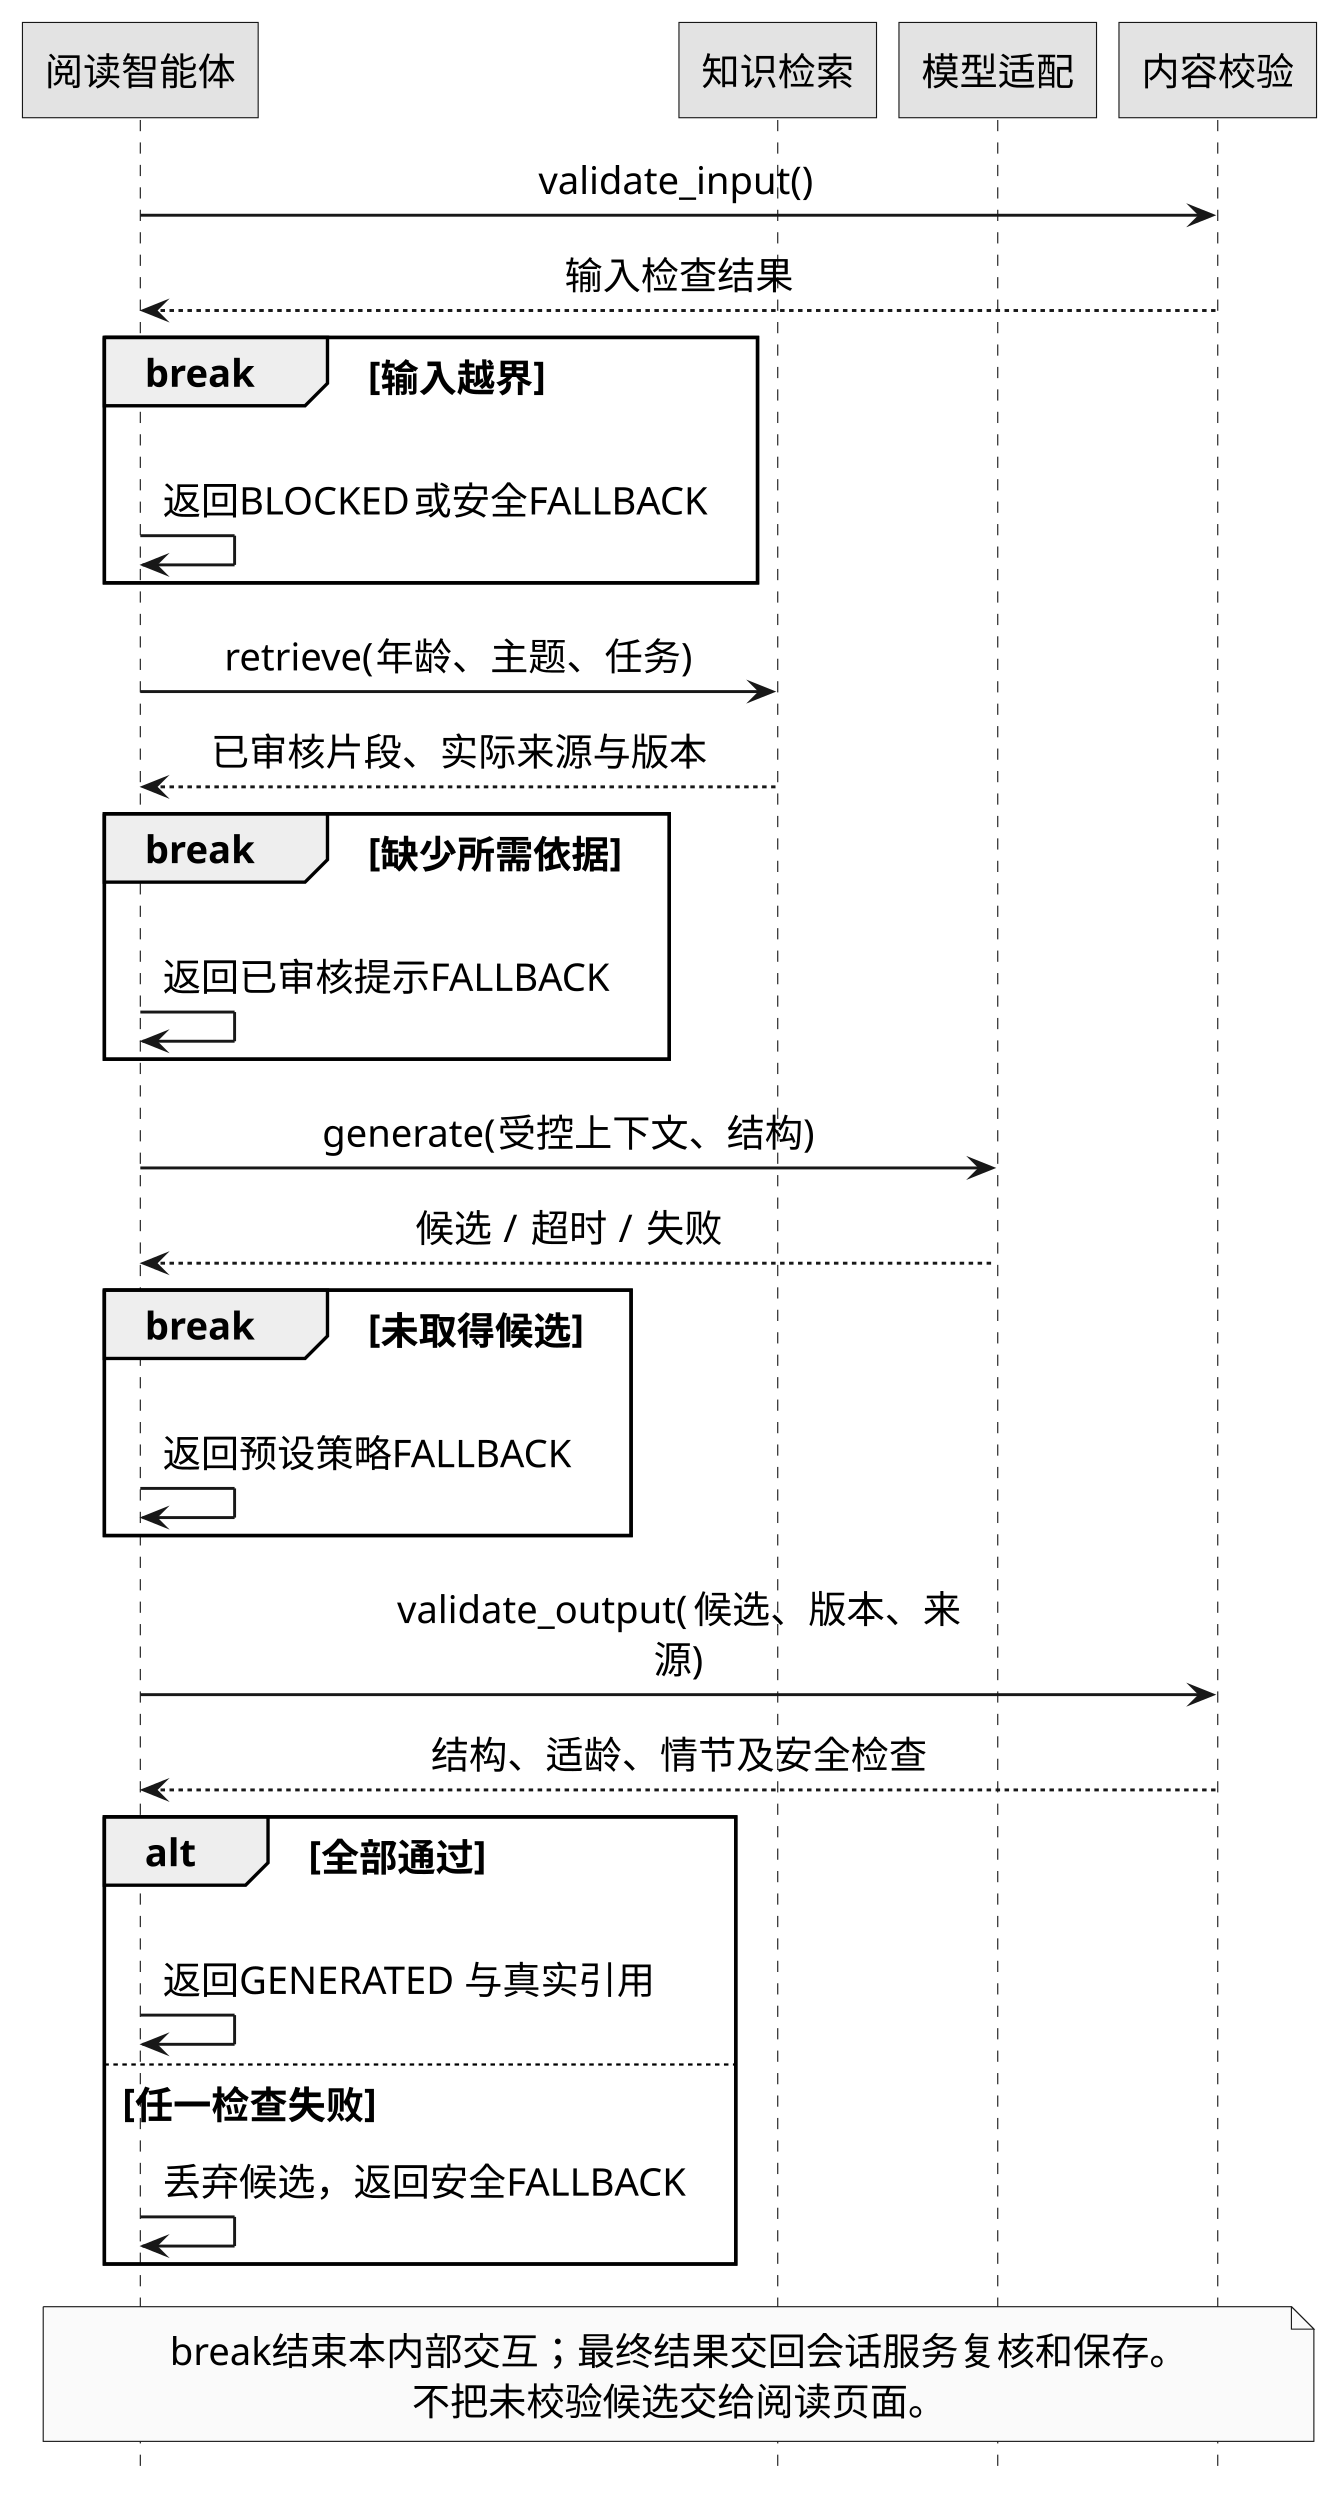
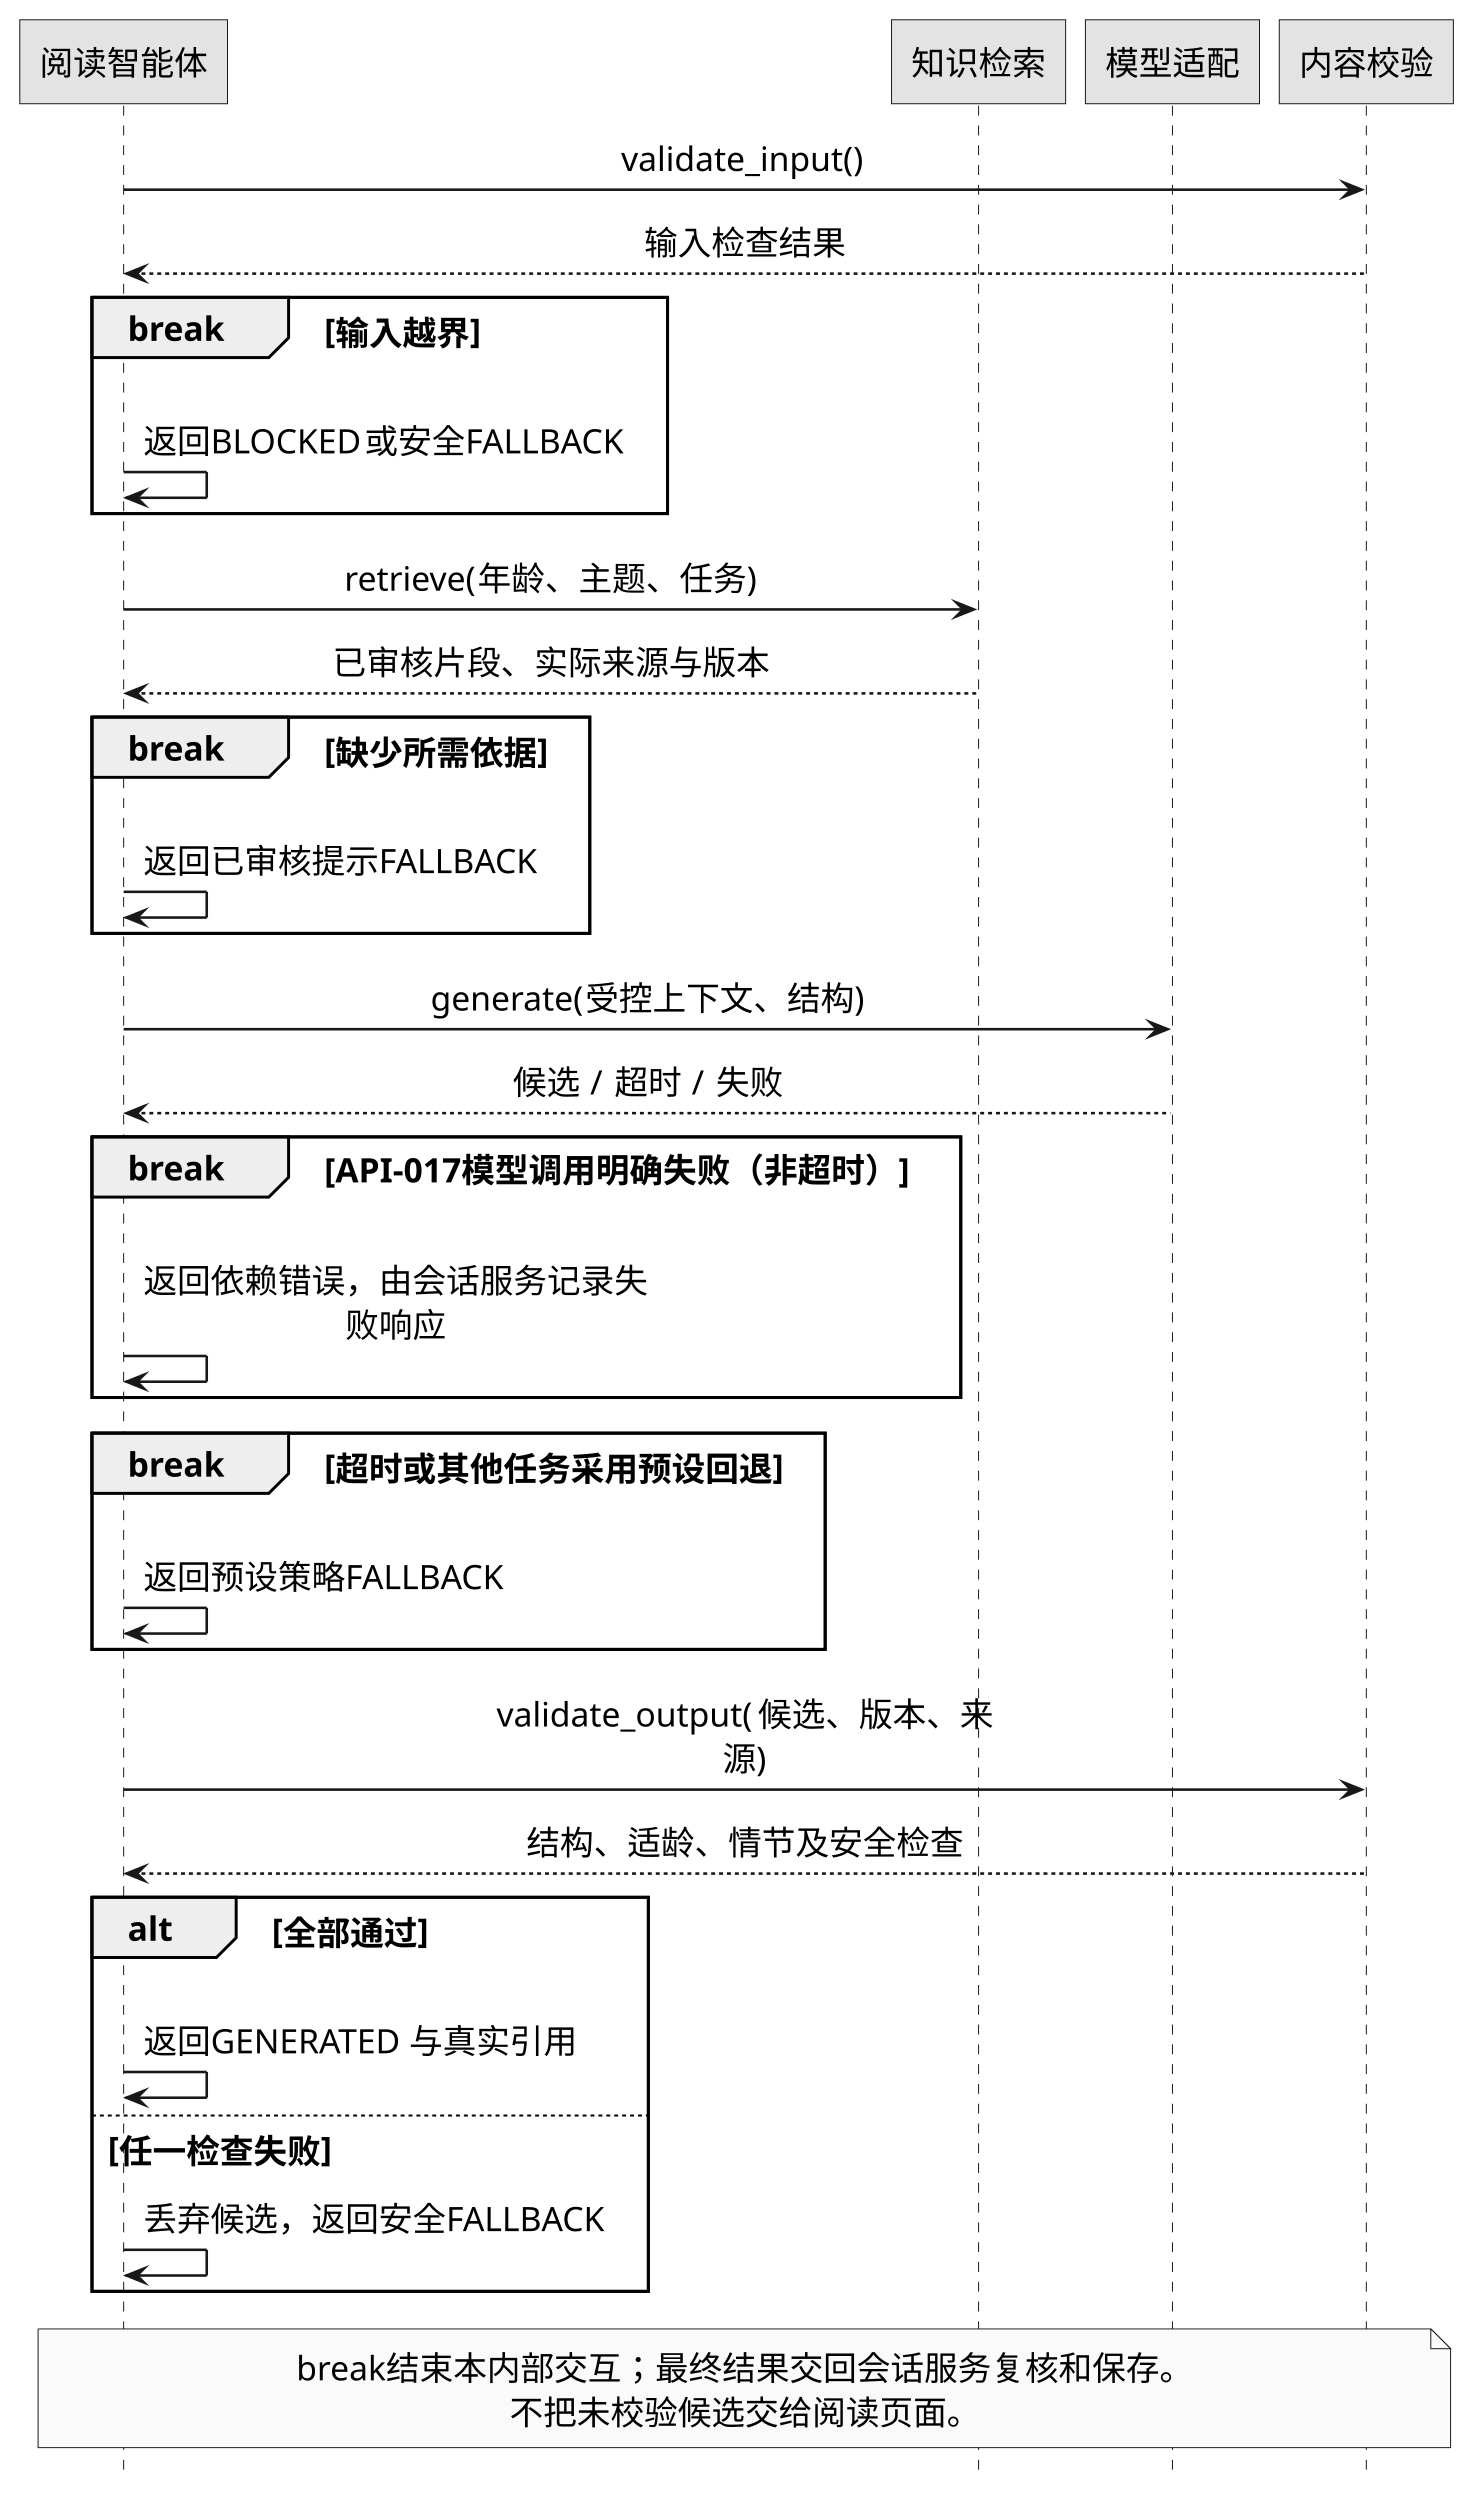
- <svg xmlns="http://www.w3.org/2000/svg" version="1.1" data-diagram-type="SEQUENCE" style="width:1368px;height:2552px;background:#FFFFFF;" width="1368.125px" height="2552.917px" viewBox="0 0 1368 2552" zoomAndPan="magnify" preserveAspectRatio="none" contentStyleType="text/css">
+ <svg xmlns="http://www.w3.org/2000/svg" version="1.1" data-diagram-type="SEQUENCE" style="width:1707px;height:2896px;background:#FFFFFF;" width="1707.292px" height="2896.667px" viewBox="0 0 1707 2896" zoomAndPan="magnify" preserveAspectRatio="none" contentStyleType="text/css">
  <defs />
  <g font-family="sans-serif" lengthAdjust="spacing">
    <rect x="106.563" y="344.463" width="666.727" height="250.504" fill="none" style="stroke:#000;stroke-width:3.438;" />
    <rect x="106.563" y="830.72" width="576.641" height="250.504" fill="none" style="stroke:#000;stroke-width:3.438;" />
-     <rect x="106.563" y="1316.978" width="537.682" height="250.504" fill="none" style="stroke:#000;stroke-width:3.438;" />
-     <rect x="106.563" y="1854.653" width="644.49" height="456.466" fill="none" style="stroke:#000;stroke-width:3.438;" />
+     <rect x="106.563" y="1316.978" width="1006.4" height="301.923" fill="none" style="stroke:#000;stroke-width:3.438;" />
+     <rect x="106.563" y="1660.15" width="849.349" height="250.504" fill="none" style="stroke:#000;stroke-width:3.438;" />
+     <rect x="106.563" y="2197.826" width="644.49" height="456.466" fill="none" style="stroke:#000;stroke-width:3.438;" />
    <g class="participant-lifeline" data-qualified-name="A" data-entity-uid="part1" id="part1-lifeline" data-source-line="23">
      <g>
-         <rect x="135.208" y="122.46" width="18.333" height="2406.079" fill="#000" fill-opacity="0" />
-         <line x1="143.229" y1="122.46" x2="143.229" y2="2528.539" style="stroke:#181818;stroke-width:1.146;stroke-dasharray:11.458,11.458;" />
+         <rect x="135.208" y="122.46" width="18.333" height="2749.251" fill="#000" fill-opacity="0" />
+         <line x1="143.229" y1="122.46" x2="143.229" y2="2871.711" style="stroke:#181818;stroke-width:1.146;stroke-dasharray:11.458,11.458;" />
      </g>
    </g>
    <g class="participant-lifeline" data-qualified-name="K" data-entity-uid="part2" id="part2-lifeline" data-source-line="24">
      <g>
-         <rect x="785.894" y="122.46" width="18.333" height="2406.079" fill="#000" fill-opacity="0" />
-         <line x1="793.915" y1="122.46" x2="793.915" y2="2528.539" style="stroke:#181818;stroke-width:1.146;stroke-dasharray:11.458,11.458;" />
+         <rect x="1125.566" y="122.46" width="18.333" height="2749.251" fill="#000" fill-opacity="0" />
+         <line x1="1133.587" y1="122.46" x2="1133.587" y2="2871.711" style="stroke:#181818;stroke-width:1.146;stroke-dasharray:11.458,11.458;" />
      </g>
    </g>
    <g class="participant-lifeline" data-qualified-name="M" data-entity-uid="part3" id="part3-lifeline" data-source-line="25">
      <g>
-         <rect x="1010.477" y="122.46" width="18.333" height="2406.079" fill="#000" fill-opacity="0" />
-         <line x1="1018.498" y1="122.46" x2="1018.498" y2="2528.539" style="stroke:#181818;stroke-width:1.146;stroke-dasharray:11.458,11.458;" />
+         <rect x="1350.15" y="122.46" width="18.333" height="2749.251" fill="#000" fill-opacity="0" />
+         <line x1="1358.171" y1="122.46" x2="1358.171" y2="2871.711" style="stroke:#181818;stroke-width:1.146;stroke-dasharray:11.458,11.458;" />
      </g>
    </g>
    <g class="participant-lifeline" data-qualified-name="V" data-entity-uid="part4" id="part4-lifeline" data-source-line="26">
      <g>
-         <rect x="1235.061" y="122.46" width="18.333" height="2406.079" fill="#000" fill-opacity="0" />
-         <line x1="1243.081" y1="122.46" x2="1243.081" y2="2528.539" style="stroke:#181818;stroke-width:1.146;stroke-dasharray:11.458,11.458;" />
+         <rect x="1574.733" y="122.46" width="18.333" height="2749.251" fill="#000" fill-opacity="0" />
+         <line x1="1582.754" y1="122.46" x2="1582.754" y2="2871.711" style="stroke:#181818;stroke-width:1.146;stroke-dasharray:11.458,11.458;" />
      </g>
    </g>
    <g class="participant participant-head" data-qualified-name="A" data-entity-uid="part1" id="part1-head" data-source-line="23">
      <rect x="22.917" y="22.917" width="240.625" height="97.251" fill="#E3E3E3" style="stroke:#181818;stroke-width:1.146;" />
      <text x="45.833" y="87.055" fill="#000" font-size="38.958" textLength="194.792" font-family="Microsoft YaHei">阅读智能体</text>
    </g>
    <g class="participant participant-head" data-qualified-name="K" data-entity-uid="part2" id="part2-head" data-source-line="24">
-       <rect x="693.081" y="22.917" width="201.667" height="97.251" fill="#E3E3E3" style="stroke:#181818;stroke-width:1.146;" />
-       <text x="715.998" y="87.055" fill="#000" font-size="38.958" textLength="155.833" font-family="Microsoft YaHei">知识检索</text>
+       <rect x="1032.754" y="22.917" width="201.667" height="97.251" fill="#E3E3E3" style="stroke:#181818;stroke-width:1.146;" />
+       <text x="1055.671" y="87.055" fill="#000" font-size="38.958" textLength="155.833" font-family="Microsoft YaHei">知识检索</text>
    </g>
    <g class="participant participant-head" data-qualified-name="M" data-entity-uid="part3" id="part3-head" data-source-line="25">
-       <rect x="917.665" y="22.917" width="201.667" height="97.251" fill="#E3E3E3" style="stroke:#181818;stroke-width:1.146;" />
-       <text x="940.581" y="87.055" fill="#000" font-size="38.958" textLength="155.833" font-family="Microsoft YaHei">模型适配</text>
+       <rect x="1257.337" y="22.917" width="201.667" height="97.251" fill="#E3E3E3" style="stroke:#181818;stroke-width:1.146;" />
+       <text x="1280.254" y="87.055" fill="#000" font-size="38.958" textLength="155.833" font-family="Microsoft YaHei">模型适配</text>
    </g>
    <g class="participant participant-head" data-qualified-name="V" data-entity-uid="part4" id="part4-head" data-source-line="26">
-       <rect x="1142.248" y="22.917" width="201.667" height="97.251" fill="#E3E3E3" style="stroke:#181818;stroke-width:1.146;" />
-       <text x="1165.165" y="87.055" fill="#000" font-size="38.958" textLength="155.833" font-family="Microsoft YaHei">内容校验</text>
+       <rect x="1481.921" y="22.917" width="201.667" height="97.251" fill="#E3E3E3" style="stroke:#181818;stroke-width:1.146;" />
+       <text x="1504.837" y="87.055" fill="#000" font-size="38.958" textLength="155.833" font-family="Microsoft YaHei">内容校验</text>
    </g>
    <g class="message" data-entity-1="part1" data-entity-2="part4" id="msg1" data-source-line="27">
-       <polygon points="1215.581,210.545,1238.498,219.711,1215.581,228.878,1224.748,219.711" fill="#181818" style="stroke:#181818;stroke-width:2.292;stroke-linejoin:miter;stroke-miterlimit:10;" />
-       <line x1="143.229" y1="219.711" x2="1229.331" y2="219.711" style="stroke:#181818;stroke-width:2.979;" />
-       <text x="549.63" y="198.057" fill="#000" font-size="38.958" textLength="287.051" font-family="Microsoft YaHei">validate_input()</text>
+       <polygon points="1555.254,210.545,1578.171,219.711,1555.254,228.878,1564.421,219.711" fill="#181818" style="stroke:#181818;stroke-width:2.292;stroke-linejoin:miter;stroke-miterlimit:10;" />
+       <line x1="143.229" y1="219.711" x2="1569.004" y2="219.711" style="stroke:#181818;stroke-width:2.979;" />
+       <text x="719.466" y="198.057" fill="#000" font-size="38.958" textLength="287.051" font-family="Microsoft YaHei">validate_input()</text>
    </g>
    <g class="message" data-entity-1="part4" data-entity-2="part1" id="msg2" data-source-line="28">
      <polygon points="168.438,307.796,145.521,316.963,168.438,326.129,159.271,316.963" fill="#181818" style="stroke:#181818;stroke-width:2.292;stroke-linejoin:miter;stroke-miterlimit:10;" />
-       <line x1="154.688" y1="316.963" x2="1240.79" y2="316.963" style="stroke:#181818;stroke-width:2.979;stroke-dasharray:4.583,4.583;" />
-       <text x="576.28" y="295.308" fill="#000" font-size="38.958" font-family="Microsoft YaHei">输</text>
-       <text x="615.239" y="295.308" fill="#000" font-size="38.958" font-family="Microsoft YaHei">入</text>
-       <text x="654.197" y="295.308" fill="#000" font-size="38.958" font-family="Microsoft YaHei">检</text>
-       <text x="693.155" y="295.308" fill="#000" font-size="38.958" font-family="Microsoft YaHei">查</text>
-       <text x="732.114" y="295.308" fill="#000" font-size="38.958" font-family="Microsoft YaHei">结</text>
-       <text x="771.072" y="295.308" fill="#000" font-size="38.958" font-family="Microsoft YaHei">果</text>
+       <line x1="154.688" y1="316.963" x2="1580.462" y2="316.963" style="stroke:#181818;stroke-width:2.979;stroke-dasharray:4.583,4.583;" />
+       <text x="746.117" y="295.308" fill="#000" font-size="38.958" font-family="Microsoft YaHei">输</text>
+       <text x="785.075" y="295.308" fill="#000" font-size="38.958" font-family="Microsoft YaHei">入</text>
+       <text x="824.033" y="295.308" fill="#000" font-size="38.958" font-family="Microsoft YaHei">检</text>
+       <text x="862.992" y="295.308" fill="#000" font-size="38.958" font-family="Microsoft YaHei">查</text>
+       <text x="901.95" y="295.308" fill="#000" font-size="38.958" font-family="Microsoft YaHei">结</text>
+       <text x="940.908" y="295.308" fill="#000" font-size="38.958" font-family="Microsoft YaHei">果</text>
    </g>
    <path d="M106.563,344.463 L334.301,344.463 L334.301,391.298 L311.385,414.214 L106.563,414.214 L106.563,344.463" style="stroke:#000;stroke-width:3.438;" fill="#EEE" />
    <rect x="106.563" y="344.463" width="666.727" height="250.504" fill="none" style="stroke:#000;stroke-width:3.438;" />
    <text x="147.813" y="394.851" fill="#000" font-size="38.958" textLength="110.864" font-weight="700" font-family="Microsoft YaHei">break</text>
    <text x="375.551" y="397.143" fill="#000" font-size="38.958" textLength="186.193" font-weight="700" font-family="Microsoft YaHei">[输入越界]</text>
    <g class="message" data-entity-1="part1" data-entity-2="part1" id="msg3" data-source-line="30">
      <line x1="143.229" y1="546.842" x2="239.479" y2="546.842" style="stroke:#181818;stroke-width:2.979;" />
      <line x1="239.479" y1="546.842" x2="239.479" y2="576.634" style="stroke:#181818;stroke-width:2.979;" />
      <line x1="145.521" y1="576.634" x2="239.479" y2="576.634" style="stroke:#181818;stroke-width:2.979;" />
      <polygon points="168.438,567.467,145.521,576.634,168.438,585.801,159.271,576.634" fill="#181818" style="stroke:#181818;stroke-width:2.292;stroke-linejoin:miter;stroke-miterlimit:10;" />
      <text x="166.146" y="525.188" fill="#000" font-size="38.958" font-family="Microsoft YaHei">返</text>
      <text x="205.104" y="525.188" fill="#000" font-size="38.958" font-family="Microsoft YaHei">回</text>
      <text x="244.062" y="525.188" fill="#000" font-size="38.958" textLength="178.071" font-family="Microsoft YaHei">BLOCKED</text>
      <text x="422.133" y="525.188" fill="#000" font-size="38.958" font-family="Microsoft YaHei">或</text>
      <text x="461.092" y="525.188" fill="#000" font-size="38.958" font-family="Microsoft YaHei">安</text>
      <text x="500.05" y="525.188" fill="#000" font-size="38.958" font-family="Microsoft YaHei">全</text>
      <text x="539.008" y="525.188" fill="#000" font-size="38.958" textLength="190.74" font-family="Microsoft YaHei">FALLBACK</text>
    </g>
    <g class="message" data-entity-1="part1" data-entity-2="part2" id="msg4" data-source-line="32">
-       <polygon points="766.415,696.802,789.331,705.969,766.415,715.135,775.581,705.969" fill="#181818" style="stroke:#181818;stroke-width:2.292;stroke-linejoin:miter;stroke-miterlimit:10;" />
-       <line x1="143.229" y1="705.969" x2="780.165" y2="705.969" style="stroke:#181818;stroke-width:2.979;" />
-       <text x="229.03" y="684.314" fill="#000" font-size="38.958" textLength="154.407" font-family="Microsoft YaHei">retrieve(</text>
-       <text x="383.436" y="684.314" fill="#000" font-size="38.958" font-family="Microsoft YaHei">年</text>
-       <text x="422.395" y="684.314" fill="#000" font-size="38.958" font-family="Microsoft YaHei">龄</text>
-       <text x="461.353" y="684.314" fill="#000" font-size="38.958" font-family="Microsoft YaHei">、</text>
-       <text x="500.311" y="684.314" fill="#000" font-size="38.958" font-family="Microsoft YaHei">主</text>
-       <text x="539.27" y="684.314" fill="#000" font-size="38.958" font-family="Microsoft YaHei">题</text>
-       <text x="578.228" y="684.314" fill="#000" font-size="38.958" font-family="Microsoft YaHei">、</text>
-       <text x="617.186" y="684.314" fill="#000" font-size="38.958" font-family="Microsoft YaHei">任</text>
-       <text x="656.145" y="684.314" fill="#000" font-size="38.958" font-family="Microsoft YaHei">务</text>
-       <text x="695.103" y="684.314" fill="#000" font-size="38.958" font-family="Microsoft YaHei">)</text>
+       <polygon points="1106.087,696.802,1129.004,705.969,1106.087,715.135,1115.254,705.969" fill="#181818" style="stroke:#181818;stroke-width:2.292;stroke-linejoin:miter;stroke-miterlimit:10;" />
+       <line x1="143.229" y1="705.969" x2="1119.837" y2="705.969" style="stroke:#181818;stroke-width:2.979;" />
+       <text x="398.866" y="684.314" fill="#000" font-size="38.958" textLength="154.407" font-family="Microsoft YaHei">retrieve(</text>
+       <text x="553.272" y="684.314" fill="#000" font-size="38.958" font-family="Microsoft YaHei">年</text>
+       <text x="592.231" y="684.314" fill="#000" font-size="38.958" font-family="Microsoft YaHei">龄</text>
+       <text x="631.189" y="684.314" fill="#000" font-size="38.958" font-family="Microsoft YaHei">、</text>
+       <text x="670.147" y="684.314" fill="#000" font-size="38.958" font-family="Microsoft YaHei">主</text>
+       <text x="709.106" y="684.314" fill="#000" font-size="38.958" font-family="Microsoft YaHei">题</text>
+       <text x="748.064" y="684.314" fill="#000" font-size="38.958" font-family="Microsoft YaHei">、</text>
+       <text x="787.022" y="684.314" fill="#000" font-size="38.958" font-family="Microsoft YaHei">任</text>
+       <text x="825.981" y="684.314" fill="#000" font-size="38.958" font-family="Microsoft YaHei">务</text>
+       <text x="864.939" y="684.314" fill="#000" font-size="38.958" font-family="Microsoft YaHei">)</text>
    </g>
    <g class="message" data-entity-1="part2" data-entity-2="part1" id="msg5" data-source-line="33">
      <polygon points="168.438,794.054,145.521,803.22,168.438,812.387,159.271,803.22" fill="#181818" style="stroke:#181818;stroke-width:2.292;stroke-linejoin:miter;stroke-miterlimit:10;" />
-       <line x1="154.688" y1="803.22" x2="791.623" y2="803.22" style="stroke:#181818;stroke-width:2.979;stroke-dasharray:4.583,4.583;" />
-       <text x="215.343" y="781.566" fill="#000" font-size="38.958" font-family="Microsoft YaHei">已</text>
-       <text x="254.301" y="781.566" fill="#000" font-size="38.958" font-family="Microsoft YaHei">审</text>
-       <text x="293.259" y="781.566" fill="#000" font-size="38.958" font-family="Microsoft YaHei">核</text>
-       <text x="332.218" y="781.566" fill="#000" font-size="38.958" font-family="Microsoft YaHei">片</text>
-       <text x="371.176" y="781.566" fill="#000" font-size="38.958" font-family="Microsoft YaHei">段</text>
-       <text x="410.134" y="781.566" fill="#000" font-size="38.958" font-family="Microsoft YaHei">、</text>
-       <text x="449.093" y="781.566" fill="#000" font-size="38.958" font-family="Microsoft YaHei">实</text>
-       <text x="488.051" y="781.566" fill="#000" font-size="38.958" font-family="Microsoft YaHei">际</text>
-       <text x="527.009" y="781.566" fill="#000" font-size="38.958" font-family="Microsoft YaHei">来</text>
-       <text x="565.968" y="781.566" fill="#000" font-size="38.958" font-family="Microsoft YaHei">源</text>
-       <text x="604.926" y="781.566" fill="#000" font-size="38.958" font-family="Microsoft YaHei">与</text>
-       <text x="643.884" y="781.566" fill="#000" font-size="38.958" font-family="Microsoft YaHei">版</text>
-       <text x="682.843" y="781.566" fill="#000" font-size="38.958" font-family="Microsoft YaHei">本</text>
+       <line x1="154.688" y1="803.22" x2="1131.296" y2="803.22" style="stroke:#181818;stroke-width:2.979;stroke-dasharray:4.583,4.583;" />
+       <text x="385.179" y="781.566" fill="#000" font-size="38.958" font-family="Microsoft YaHei">已</text>
+       <text x="424.137" y="781.566" fill="#000" font-size="38.958" font-family="Microsoft YaHei">审</text>
+       <text x="463.096" y="781.566" fill="#000" font-size="38.958" font-family="Microsoft YaHei">核</text>
+       <text x="502.054" y="781.566" fill="#000" font-size="38.958" font-family="Microsoft YaHei">片</text>
+       <text x="541.012" y="781.566" fill="#000" font-size="38.958" font-family="Microsoft YaHei">段</text>
+       <text x="579.971" y="781.566" fill="#000" font-size="38.958" font-family="Microsoft YaHei">、</text>
+       <text x="618.929" y="781.566" fill="#000" font-size="38.958" font-family="Microsoft YaHei">实</text>
+       <text x="657.887" y="781.566" fill="#000" font-size="38.958" font-family="Microsoft YaHei">际</text>
+       <text x="696.846" y="781.566" fill="#000" font-size="38.958" font-family="Microsoft YaHei">来</text>
+       <text x="735.804" y="781.566" fill="#000" font-size="38.958" font-family="Microsoft YaHei">源</text>
+       <text x="774.762" y="781.566" fill="#000" font-size="38.958" font-family="Microsoft YaHei">与</text>
+       <text x="813.721" y="781.566" fill="#000" font-size="38.958" font-family="Microsoft YaHei">版</text>
+       <text x="852.679" y="781.566" fill="#000" font-size="38.958" font-family="Microsoft YaHei">本</text>
    </g>
    <path d="M106.563,830.72 L334.301,830.72 L334.301,877.555 L311.385,900.472 L106.563,900.472 L106.563,830.72" style="stroke:#000;stroke-width:3.438;" fill="#EEE" />
    <rect x="106.563" y="830.72" width="576.641" height="250.504" fill="none" style="stroke:#000;stroke-width:3.438;" />
    <text x="147.813" y="881.109" fill="#000" font-size="38.958" textLength="110.864" font-weight="700" font-family="Microsoft YaHei">break</text>
    <text x="375.551" y="883.401" fill="#000" font-size="38.958" textLength="264.11" font-weight="700" font-family="Microsoft YaHei">[缺少所需依据]</text>
    <g class="message" data-entity-1="part1" data-entity-2="part1" id="msg6" data-source-line="35">
      <line x1="143.229" y1="1033.1" x2="239.479" y2="1033.1" style="stroke:#181818;stroke-width:2.979;" />
      <line x1="239.479" y1="1033.1" x2="239.479" y2="1062.891" style="stroke:#181818;stroke-width:2.979;" />
      <line x1="145.521" y1="1062.891" x2="239.479" y2="1062.891" style="stroke:#181818;stroke-width:2.979;" />
      <polygon points="168.438,1053.725,145.521,1062.891,168.438,1072.058,159.271,1062.891" fill="#181818" style="stroke:#181818;stroke-width:2.292;stroke-linejoin:miter;stroke-miterlimit:10;" />
      <text x="166.146" y="1011.445" fill="#000" font-size="38.958" font-family="Microsoft YaHei">返</text>
      <text x="205.104" y="1011.445" fill="#000" font-size="38.958" font-family="Microsoft YaHei">回</text>
      <text x="244.062" y="1011.445" fill="#000" font-size="38.958" font-family="Microsoft YaHei">已</text>
      <text x="283.021" y="1011.445" fill="#000" font-size="38.958" font-family="Microsoft YaHei">审</text>
      <text x="321.979" y="1011.445" fill="#000" font-size="38.958" font-family="Microsoft YaHei">核</text>
      <text x="360.938" y="1011.445" fill="#000" font-size="38.958" font-family="Microsoft YaHei">提</text>
      <text x="399.896" y="1011.445" fill="#000" font-size="38.958" font-family="Microsoft YaHei">示</text>
      <text x="438.854" y="1011.445" fill="#000" font-size="38.958" textLength="190.74" font-family="Microsoft YaHei">FALLBACK</text>
    </g>
    <g class="message" data-entity-1="part1" data-entity-2="part3" id="msg7" data-source-line="37">
-       <polygon points="990.998,1183.059,1013.915,1192.226,990.998,1201.393,1000.165,1192.226" fill="#181818" style="stroke:#181818;stroke-width:2.292;stroke-linejoin:miter;stroke-miterlimit:10;" />
-       <line x1="143.229" y1="1192.226" x2="1004.748" y2="1192.226" style="stroke:#181818;stroke-width:2.979;" />
-       <text x="328.938" y="1170.572" fill="#000" font-size="38.958" textLength="179.174" font-family="Microsoft YaHei">generate(</text>
-       <text x="508.112" y="1170.572" fill="#000" font-size="38.958" font-family="Microsoft YaHei">受</text>
-       <text x="547.07" y="1170.572" fill="#000" font-size="38.958" font-family="Microsoft YaHei">控</text>
-       <text x="586.028" y="1170.572" fill="#000" font-size="38.958" font-family="Microsoft YaHei">上</text>
-       <text x="624.987" y="1170.572" fill="#000" font-size="38.958" font-family="Microsoft YaHei">下</text>
-       <text x="663.945" y="1170.572" fill="#000" font-size="38.958" font-family="Microsoft YaHei">文</text>
-       <text x="702.903" y="1170.572" fill="#000" font-size="38.958" font-family="Microsoft YaHei">、</text>
-       <text x="741.862" y="1170.572" fill="#000" font-size="38.958" font-family="Microsoft YaHei">结</text>
-       <text x="780.82" y="1170.572" fill="#000" font-size="38.958" font-family="Microsoft YaHei">构</text>
-       <text x="819.778" y="1170.572" fill="#000" font-size="38.958" font-family="Microsoft YaHei">)</text>
+       <polygon points="1330.671,1183.059,1353.587,1192.226,1330.671,1201.393,1339.837,1192.226" fill="#181818" style="stroke:#181818;stroke-width:2.292;stroke-linejoin:miter;stroke-miterlimit:10;" />
+       <line x1="143.229" y1="1192.226" x2="1344.421" y2="1192.226" style="stroke:#181818;stroke-width:2.979;" />
+       <text x="498.774" y="1170.572" fill="#000" font-size="38.958" textLength="179.174" font-family="Microsoft YaHei">generate(</text>
+       <text x="677.948" y="1170.572" fill="#000" font-size="38.958" font-family="Microsoft YaHei">受</text>
+       <text x="716.906" y="1170.572" fill="#000" font-size="38.958" font-family="Microsoft YaHei">控</text>
+       <text x="755.865" y="1170.572" fill="#000" font-size="38.958" font-family="Microsoft YaHei">上</text>
+       <text x="794.823" y="1170.572" fill="#000" font-size="38.958" font-family="Microsoft YaHei">下</text>
+       <text x="833.781" y="1170.572" fill="#000" font-size="38.958" font-family="Microsoft YaHei">文</text>
+       <text x="872.74" y="1170.572" fill="#000" font-size="38.958" font-family="Microsoft YaHei">、</text>
+       <text x="911.698" y="1170.572" fill="#000" font-size="38.958" font-family="Microsoft YaHei">结</text>
+       <text x="950.656" y="1170.572" fill="#000" font-size="38.958" font-family="Microsoft YaHei">构</text>
+       <text x="989.615" y="1170.572" fill="#000" font-size="38.958" font-family="Microsoft YaHei">)</text>
    </g>
    <g class="message" data-entity-1="part3" data-entity-2="part1" id="msg8" data-source-line="38">
      <polygon points="168.438,1280.311,145.521,1289.478,168.438,1298.644,159.271,1289.478" fill="#181818" style="stroke:#181818;stroke-width:2.292;stroke-linejoin:miter;stroke-miterlimit:10;" />
-       <line x1="154.688" y1="1289.478" x2="1016.206" y2="1289.478" style="stroke:#181818;stroke-width:2.979;stroke-dasharray:4.583,4.583;" />
-       <text x="424.288" y="1267.823" fill="#000" font-size="38.958" font-family="Microsoft YaHei">候</text>
-       <text x="463.247" y="1267.823" fill="#000" font-size="38.958" font-family="Microsoft YaHei">选</text>
-       <text x="502.205" y="1267.823" fill="#000" font-size="38.958" font-family="Microsoft YaHei"> </text>
-       <text x="513.733" y="1267.823" fill="#000" font-size="38.958" font-family="Microsoft YaHei">/</text>
-       <text x="530.378" y="1267.823" fill="#000" font-size="38.958" font-family="Microsoft YaHei"> </text>
-       <text x="541.905" y="1267.823" fill="#000" font-size="38.958" font-family="Microsoft YaHei">超</text>
-       <text x="580.864" y="1267.823" fill="#000" font-size="38.958" font-family="Microsoft YaHei">时</text>
-       <text x="619.822" y="1267.823" fill="#000" font-size="38.958" font-family="Microsoft YaHei"> </text>
-       <text x="631.35" y="1267.823" fill="#000" font-size="38.958" font-family="Microsoft YaHei">/</text>
-       <text x="647.994" y="1267.823" fill="#000" font-size="38.958" font-family="Microsoft YaHei"> </text>
-       <text x="659.522" y="1267.823" fill="#000" font-size="38.958" font-family="Microsoft YaHei">失</text>
-       <text x="698.481" y="1267.823" fill="#000" font-size="38.958" font-family="Microsoft YaHei">败</text>
+       <line x1="154.688" y1="1289.478" x2="1355.879" y2="1289.478" style="stroke:#181818;stroke-width:2.979;stroke-dasharray:4.583,4.583;" />
+       <text x="594.125" y="1267.823" fill="#000" font-size="38.958" font-family="Microsoft YaHei">候</text>
+       <text x="633.083" y="1267.823" fill="#000" font-size="38.958" font-family="Microsoft YaHei">选</text>
+       <text x="672.041" y="1267.823" fill="#000" font-size="38.958" font-family="Microsoft YaHei"> </text>
+       <text x="683.569" y="1267.823" fill="#000" font-size="38.958" font-family="Microsoft YaHei">/</text>
+       <text x="700.214" y="1267.823" fill="#000" font-size="38.958" font-family="Microsoft YaHei"> </text>
+       <text x="711.742" y="1267.823" fill="#000" font-size="38.958" font-family="Microsoft YaHei">超</text>
+       <text x="750.7" y="1267.823" fill="#000" font-size="38.958" font-family="Microsoft YaHei">时</text>
+       <text x="789.658" y="1267.823" fill="#000" font-size="38.958" font-family="Microsoft YaHei"> </text>
+       <text x="801.186" y="1267.823" fill="#000" font-size="38.958" font-family="Microsoft YaHei">/</text>
+       <text x="817.831" y="1267.823" fill="#000" font-size="38.958" font-family="Microsoft YaHei"> </text>
+       <text x="829.358" y="1267.823" fill="#000" font-size="38.958" font-family="Microsoft YaHei">失</text>
+       <text x="868.317" y="1267.823" fill="#000" font-size="38.958" font-family="Microsoft YaHei">败</text>
    </g>
    <path d="M106.563,1316.978 L334.301,1316.978 L334.301,1363.812 L311.385,1386.729 L106.563,1386.729 L106.563,1316.978" style="stroke:#000;stroke-width:3.438;" fill="#EEE" />
-     <rect x="106.563" y="1316.978" width="537.682" height="250.504" fill="none" style="stroke:#000;stroke-width:3.438;" />
+     <rect x="106.563" y="1316.978" width="1006.4" height="301.923" fill="none" style="stroke:#000;stroke-width:3.438;" />
    <text x="147.813" y="1367.366" fill="#000" font-size="38.958" textLength="110.864" font-weight="700" font-family="Microsoft YaHei">break</text>
-     <text x="375.551" y="1369.658" fill="#000" font-size="38.958" textLength="225.152" font-weight="700" font-family="Microsoft YaHei">[未取得候选]</text>
+     <text x="375.551" y="1369.658" fill="#000" font-size="38.958" textLength="693.869" font-weight="700" font-family="Microsoft YaHei">[API-017模型调用明确失败（非超时）]</text>
    <g class="message" data-entity-1="part1" data-entity-2="part1" id="msg9" data-source-line="40">
-       <line x1="143.229" y1="1519.357" x2="239.479" y2="1519.357" style="stroke:#181818;stroke-width:2.979;" />
-       <line x1="239.479" y1="1519.357" x2="239.479" y2="1549.149" style="stroke:#181818;stroke-width:2.979;" />
-       <line x1="145.521" y1="1549.149" x2="239.479" y2="1549.149" style="stroke:#181818;stroke-width:2.979;" />
-       <polygon points="168.438,1539.982,145.521,1549.149,168.438,1558.315,159.271,1549.149" fill="#181818" style="stroke:#181818;stroke-width:2.292;stroke-linejoin:miter;stroke-miterlimit:10;" />
+       <line x1="143.229" y1="1570.775" x2="239.479" y2="1570.775" style="stroke:#181818;stroke-width:2.979;" />
+       <line x1="239.479" y1="1570.775" x2="239.479" y2="1600.567" style="stroke:#181818;stroke-width:2.979;" />
+       <line x1="145.521" y1="1600.567" x2="239.479" y2="1600.567" style="stroke:#181818;stroke-width:2.979;" />
+       <polygon points="168.438,1591.4,145.521,1600.567,168.438,1609.734,159.271,1600.567" fill="#181818" style="stroke:#181818;stroke-width:2.292;stroke-linejoin:miter;stroke-miterlimit:10;" />
      <text x="166.146" y="1497.703" fill="#000" font-size="38.958" font-family="Microsoft YaHei">返</text>
      <text x="205.104" y="1497.703" fill="#000" font-size="38.958" font-family="Microsoft YaHei">回</text>
-       <text x="244.062" y="1497.703" fill="#000" font-size="38.958" font-family="Microsoft YaHei">预</text>
-       <text x="283.021" y="1497.703" fill="#000" font-size="38.958" font-family="Microsoft YaHei">设</text>
-       <text x="321.979" y="1497.703" fill="#000" font-size="38.958" font-family="Microsoft YaHei">策</text>
-       <text x="360.938" y="1497.703" fill="#000" font-size="38.958" font-family="Microsoft YaHei">略</text>
-       <text x="399.896" y="1497.703" fill="#000" font-size="38.958" textLength="190.74" font-family="Microsoft YaHei">FALLBACK</text>
-     </g>
-     <g class="message" data-entity-1="part1" data-entity-2="part4" id="msg10" data-source-line="42">
-       <polygon points="1215.581,1720.735,1238.498,1729.902,1215.581,1739.068,1224.748,1729.902" fill="#181818" style="stroke:#181818;stroke-width:2.292;stroke-linejoin:miter;stroke-miterlimit:10;" />
-       <line x1="143.229" y1="1729.902" x2="1229.331" y2="1729.902" style="stroke:#181818;stroke-width:2.979;" />
-       <text x="405.324" y="1656.829" fill="#000" font-size="38.958" textLength="302.954" font-family="Microsoft YaHei">validate_output(</text>
-       <text x="708.278" y="1656.829" fill="#000" font-size="38.958" font-family="Microsoft YaHei">候</text>
-       <text x="747.237" y="1656.829" fill="#000" font-size="38.958" font-family="Microsoft YaHei">选</text>
-       <text x="786.195" y="1656.829" fill="#000" font-size="38.958" font-family="Microsoft YaHei">、</text>
-       <text x="825.153" y="1656.829" fill="#000" font-size="38.958" font-family="Microsoft YaHei">版</text>
-       <text x="864.112" y="1656.829" fill="#000" font-size="38.958" font-family="Microsoft YaHei">本</text>
-       <text x="903.07" y="1656.829" fill="#000" font-size="38.958" font-family="Microsoft YaHei">、</text>
-       <text x="942.028" y="1656.829" fill="#000" font-size="38.958" font-family="Microsoft YaHei">来</text>
-       <text x="667.17" y="1708.247" fill="#000" font-size="38.958" font-family="Microsoft YaHei">源</text>
-       <text x="706.129" y="1708.247" fill="#000" font-size="38.958" font-family="Microsoft YaHei">)</text>
-     </g>
-     <g class="message" data-entity-1="part4" data-entity-2="part1" id="msg11" data-source-line="43">
-       <polygon points="168.438,1817.987,145.521,1827.153,168.438,1836.32,159.271,1827.153" fill="#181818" style="stroke:#181818;stroke-width:2.292;stroke-linejoin:miter;stroke-miterlimit:10;" />
-       <line x1="154.688" y1="1827.153" x2="1240.79" y2="1827.153" style="stroke:#181818;stroke-width:2.979;stroke-dasharray:4.583,4.583;" />
-       <text x="439.926" y="1805.499" fill="#000" font-size="38.958" font-family="Microsoft YaHei">结</text>
-       <text x="478.884" y="1805.499" fill="#000" font-size="38.958" font-family="Microsoft YaHei">构</text>
-       <text x="517.843" y="1805.499" fill="#000" font-size="38.958" font-family="Microsoft YaHei">、</text>
-       <text x="556.801" y="1805.499" fill="#000" font-size="38.958" font-family="Microsoft YaHei">适</text>
-       <text x="595.759" y="1805.499" fill="#000" font-size="38.958" font-family="Microsoft YaHei">龄</text>
-       <text x="634.718" y="1805.499" fill="#000" font-size="38.958" font-family="Microsoft YaHei">、</text>
-       <text x="673.676" y="1805.499" fill="#000" font-size="38.958" font-family="Microsoft YaHei">情</text>
-       <text x="712.634" y="1805.499" fill="#000" font-size="38.958" font-family="Microsoft YaHei">节</text>
-       <text x="751.593" y="1805.499" fill="#000" font-size="38.958" font-family="Microsoft YaHei">及</text>
-       <text x="790.551" y="1805.499" fill="#000" font-size="38.958" font-family="Microsoft YaHei">安</text>
-       <text x="829.509" y="1805.499" fill="#000" font-size="38.958" font-family="Microsoft YaHei">全</text>
-       <text x="868.468" y="1805.499" fill="#000" font-size="38.958" font-family="Microsoft YaHei">检</text>
-       <text x="907.426" y="1805.499" fill="#000" font-size="38.958" font-family="Microsoft YaHei">查</text>
-     </g>
-     <path d="M106.563,1854.653 L273.6,1854.653 L273.6,1901.488 L250.683,1924.405 L106.563,1924.405 L106.563,1854.653" style="stroke:#000;stroke-width:3.438;" fill="#EEE" />
-     <rect x="106.563" y="1854.653" width="644.49" height="456.466" fill="none" style="stroke:#000;stroke-width:3.438;" />
-     <text x="147.813" y="1905.042" fill="#000" font-size="38.958" textLength="50.163" font-weight="700" font-family="Microsoft YaHei">alt</text>
-     <text x="314.85" y="1907.334" fill="#000" font-size="38.958" textLength="186.193" font-weight="700" font-family="Microsoft YaHei">[全部通过]</text>
-     <g class="message" data-entity-1="part1" data-entity-2="part1" id="msg12" data-source-line="45">
-       <line x1="143.229" y1="2057.033" x2="239.479" y2="2057.033" style="stroke:#181818;stroke-width:2.979;" />
-       <line x1="239.479" y1="2057.033" x2="239.479" y2="2086.824" style="stroke:#181818;stroke-width:2.979;" />
-       <line x1="145.521" y1="2086.824" x2="239.479" y2="2086.824" style="stroke:#181818;stroke-width:2.979;" />
-       <polygon points="168.438,2077.658,145.521,2086.824,168.438,2095.991,159.271,2086.824" fill="#181818" style="stroke:#181818;stroke-width:2.292;stroke-linejoin:miter;stroke-miterlimit:10;" />
-       <text x="166.146" y="2035.378" fill="#000" font-size="38.958" font-family="Microsoft YaHei">返</text>
-       <text x="205.104" y="2035.378" fill="#000" font-size="38.958" font-family="Microsoft YaHei">回</text>
-       <text x="244.062" y="2035.378" fill="#000" font-size="38.958" textLength="229.755" font-family="Microsoft YaHei">GENERATED</text>
-       <text x="473.818" y="2035.378" fill="#000" font-size="38.958" font-family="Microsoft YaHei">与</text>
-       <text x="512.776" y="2035.378" fill="#000" font-size="38.958" font-family="Microsoft YaHei">真</text>
-       <text x="551.734" y="2035.378" fill="#000" font-size="38.958" font-family="Microsoft YaHei">实</text>
-       <text x="590.693" y="2035.378" fill="#000" font-size="38.958" font-family="Microsoft YaHei">引</text>
-       <text x="629.651" y="2035.378" fill="#000" font-size="38.958" font-family="Microsoft YaHei">用</text>
-     </g>
-     <line x1="106.563" y1="2107.449" x2="751.052" y2="2107.449" style="stroke:#000;stroke-width:2.292;stroke-dasharray:4.583,4.583;" />
-     <text x="124.896" y="2160.13" fill="#000" font-size="38.958" textLength="264.11" font-weight="700" font-family="Microsoft YaHei">[任一检查失败]</text>
-     <g class="message" data-entity-1="part1" data-entity-2="part1" id="msg13" data-source-line="47">
-       <line x1="143.229" y1="2262.994" x2="239.479" y2="2262.994" style="stroke:#181818;stroke-width:2.979;" />
-       <line x1="239.479" y1="2262.994" x2="239.479" y2="2292.786" style="stroke:#181818;stroke-width:2.979;" />
-       <line x1="145.521" y1="2292.786" x2="239.479" y2="2292.786" style="stroke:#181818;stroke-width:2.979;" />
-       <polygon points="168.438,2283.619,145.521,2292.786,168.438,2301.952,159.271,2292.786" fill="#181818" style="stroke:#181818;stroke-width:2.292;stroke-linejoin:miter;stroke-miterlimit:10;" />
-       <text x="166.146" y="2241.34" fill="#000" font-size="38.958" font-family="Microsoft YaHei">丢</text>
-       <text x="205.104" y="2241.34" fill="#000" font-size="38.958" font-family="Microsoft YaHei">弃</text>
-       <text x="244.062" y="2241.34" fill="#000" font-size="38.958" font-family="Microsoft YaHei">候</text>
-       <text x="283.021" y="2241.34" fill="#000" font-size="38.958" font-family="Microsoft YaHei">选</text>
-       <text x="321.979" y="2241.34" fill="#000" font-size="38.958" font-family="Microsoft YaHei">，</text>
-       <text x="360.938" y="2241.34" fill="#000" font-size="38.958" font-family="Microsoft YaHei">返</text>
-       <text x="399.896" y="2241.34" fill="#000" font-size="38.958" font-family="Microsoft YaHei">回</text>
-       <text x="438.854" y="2241.34" fill="#000" font-size="38.958" font-family="Microsoft YaHei">安</text>
-       <text x="477.812" y="2241.34" fill="#000" font-size="38.958" font-family="Microsoft YaHei">全</text>
-       <text x="516.771" y="2241.34" fill="#000" font-size="38.958" textLength="190.74" font-family="Microsoft YaHei">FALLBACK</text>
-     </g>
-     <path d="M44.115,2354.661 L44.115,2492.161 L1341.198,2492.161 L1341.198,2377.577 L1318.281,2354.661 L44.115,2354.661" style="stroke:#181818;stroke-width:1.146;" fill="#FAFAFA" />
-     <path d="M1318.281,2354.661 L1318.281,2377.577 L1341.198,2377.577 L1318.281,2354.661" style="stroke:#181818;stroke-width:1.146;" fill="#FAFAFA" />
-     <text x="173.353" y="2414.216" fill="#000" font-size="38.958" textLength="1039.605" font-family="Microsoft YaHei">break结束本内部交互；最终结果交回会话服务复核和保存。</text>
-     <text x="420.447" y="2465.634" fill="#000" font-size="38.958" textLength="545.417" font-family="Microsoft YaHei">不把未校验候选交给阅读页面。</text>
+       <text x="244.062" y="1497.703" fill="#000" font-size="38.958" font-family="Microsoft YaHei">依</text>
+       <text x="283.021" y="1497.703" fill="#000" font-size="38.958" font-family="Microsoft YaHei">赖</text>
+       <text x="321.979" y="1497.703" fill="#000" font-size="38.958" font-family="Microsoft YaHei">错</text>
+       <text x="360.938" y="1497.703" fill="#000" font-size="38.958" font-family="Microsoft YaHei">误</text>
+       <text x="399.896" y="1497.703" fill="#000" font-size="38.958" font-family="Microsoft YaHei">，</text>
+       <text x="438.854" y="1497.703" fill="#000" font-size="38.958" font-family="Microsoft YaHei">由</text>
+       <text x="477.812" y="1497.703" fill="#000" font-size="38.958" font-family="Microsoft YaHei">会</text>
+       <text x="516.771" y="1497.703" fill="#000" font-size="38.958" font-family="Microsoft YaHei">话</text>
+       <text x="555.729" y="1497.703" fill="#000" font-size="38.958" font-family="Microsoft YaHei">服</text>
+       <text x="594.688" y="1497.703" fill="#000" font-size="38.958" font-family="Microsoft YaHei">务</text>
+       <text x="633.646" y="1497.703" fill="#000" font-size="38.958" font-family="Microsoft YaHei">记</text>
+       <text x="672.604" y="1497.703" fill="#000" font-size="38.958" font-family="Microsoft YaHei">录</text>
+       <text x="711.563" y="1497.703" fill="#000" font-size="38.958" font-family="Microsoft YaHei">失</text>
+       <text x="399.896" y="1549.121" fill="#000" font-size="38.958" font-family="Microsoft YaHei">败</text>
+       <text x="438.854" y="1549.121" fill="#000" font-size="38.958" font-family="Microsoft YaHei">响</text>
+       <text x="477.812" y="1549.121" fill="#000" font-size="38.958" font-family="Microsoft YaHei">应</text>
+     </g>
+     <path d="M106.563,1660.15 L334.301,1660.15 L334.301,1706.985 L311.385,1729.902 L106.563,1729.902 L106.563,1660.15" style="stroke:#000;stroke-width:3.438;" fill="#EEE" />
+     <rect x="106.563" y="1660.15" width="849.349" height="250.504" fill="none" style="stroke:#000;stroke-width:3.438;" />
+     <text x="147.813" y="1710.539" fill="#000" font-size="38.958" textLength="110.864" font-weight="700" font-family="Microsoft YaHei">break</text>
+     <text x="375.551" y="1712.831" fill="#000" font-size="38.958" textLength="536.818" font-weight="700" font-family="Microsoft YaHei">[超时或其他任务采用预设回退]</text>
+     <g class="message" data-entity-1="part1" data-entity-2="part1" id="msg10" data-source-line="43">
+       <line x1="143.229" y1="1862.53" x2="239.479" y2="1862.53" style="stroke:#181818;stroke-width:2.979;" />
+       <line x1="239.479" y1="1862.53" x2="239.479" y2="1892.321" style="stroke:#181818;stroke-width:2.979;" />
+       <line x1="145.521" y1="1892.321" x2="239.479" y2="1892.321" style="stroke:#181818;stroke-width:2.979;" />
+       <polygon points="168.438,1883.155,145.521,1892.321,168.438,1901.488,159.271,1892.321" fill="#181818" style="stroke:#181818;stroke-width:2.292;stroke-linejoin:miter;stroke-miterlimit:10;" />
+       <text x="166.146" y="1840.875" fill="#000" font-size="38.958" font-family="Microsoft YaHei">返</text>
+       <text x="205.104" y="1840.875" fill="#000" font-size="38.958" font-family="Microsoft YaHei">回</text>
+       <text x="244.062" y="1840.875" fill="#000" font-size="38.958" font-family="Microsoft YaHei">预</text>
+       <text x="283.021" y="1840.875" fill="#000" font-size="38.958" font-family="Microsoft YaHei">设</text>
+       <text x="321.979" y="1840.875" fill="#000" font-size="38.958" font-family="Microsoft YaHei">策</text>
+       <text x="360.938" y="1840.875" fill="#000" font-size="38.958" font-family="Microsoft YaHei">略</text>
+       <text x="399.896" y="1840.875" fill="#000" font-size="38.958" textLength="190.74" font-family="Microsoft YaHei">FALLBACK</text>
+     </g>
+     <g class="message" data-entity-1="part1" data-entity-2="part4" id="msg11" data-source-line="45">
+       <polygon points="1555.254,2063.908,1578.171,2073.074,1555.254,2082.241,1564.421,2073.074" fill="#181818" style="stroke:#181818;stroke-width:2.292;stroke-linejoin:miter;stroke-miterlimit:10;" />
+       <line x1="143.229" y1="2073.074" x2="1569.004" y2="2073.074" style="stroke:#181818;stroke-width:2.979;" />
+       <text x="575.16" y="2000.002" fill="#000" font-size="38.958" textLength="302.954" font-family="Microsoft YaHei">validate_output(</text>
+       <text x="878.115" y="2000.002" fill="#000" font-size="38.958" font-family="Microsoft YaHei">候</text>
+       <text x="917.073" y="2000.002" fill="#000" font-size="38.958" font-family="Microsoft YaHei">选</text>
+       <text x="956.031" y="2000.002" fill="#000" font-size="38.958" font-family="Microsoft YaHei">、</text>
+       <text x="994.99" y="2000.002" fill="#000" font-size="38.958" font-family="Microsoft YaHei">版</text>
+       <text x="1033.948" y="2000.002" fill="#000" font-size="38.958" font-family="Microsoft YaHei">本</text>
+       <text x="1072.906" y="2000.002" fill="#000" font-size="38.958" font-family="Microsoft YaHei">、</text>
+       <text x="1111.865" y="2000.002" fill="#000" font-size="38.958" font-family="Microsoft YaHei">来</text>
+       <text x="837.007" y="2051.42" fill="#000" font-size="38.958" font-family="Microsoft YaHei">源</text>
+       <text x="875.965" y="2051.42" fill="#000" font-size="38.958" font-family="Microsoft YaHei">)</text>
+     </g>
+     <g class="message" data-entity-1="part4" data-entity-2="part1" id="msg12" data-source-line="46">
+       <polygon points="168.438,2161.159,145.521,2170.326,168.438,2179.492,159.271,2170.326" fill="#181818" style="stroke:#181818;stroke-width:2.292;stroke-linejoin:miter;stroke-miterlimit:10;" />
+       <line x1="154.688" y1="2170.326" x2="1580.462" y2="2170.326" style="stroke:#181818;stroke-width:2.979;stroke-dasharray:4.583,4.583;" />
+       <text x="609.762" y="2148.671" fill="#000" font-size="38.958" font-family="Microsoft YaHei">结</text>
+       <text x="648.721" y="2148.671" fill="#000" font-size="38.958" font-family="Microsoft YaHei">构</text>
+       <text x="687.679" y="2148.671" fill="#000" font-size="38.958" font-family="Microsoft YaHei">、</text>
+       <text x="726.637" y="2148.671" fill="#000" font-size="38.958" font-family="Microsoft YaHei">适</text>
+       <text x="765.596" y="2148.671" fill="#000" font-size="38.958" font-family="Microsoft YaHei">龄</text>
+       <text x="804.554" y="2148.671" fill="#000" font-size="38.958" font-family="Microsoft YaHei">、</text>
+       <text x="843.512" y="2148.671" fill="#000" font-size="38.958" font-family="Microsoft YaHei">情</text>
+       <text x="882.471" y="2148.671" fill="#000" font-size="38.958" font-family="Microsoft YaHei">节</text>
+       <text x="921.429" y="2148.671" fill="#000" font-size="38.958" font-family="Microsoft YaHei">及</text>
+       <text x="960.387" y="2148.671" fill="#000" font-size="38.958" font-family="Microsoft YaHei">安</text>
+       <text x="999.346" y="2148.671" fill="#000" font-size="38.958" font-family="Microsoft YaHei">全</text>
+       <text x="1038.304" y="2148.671" fill="#000" font-size="38.958" font-family="Microsoft YaHei">检</text>
+       <text x="1077.262" y="2148.671" fill="#000" font-size="38.958" font-family="Microsoft YaHei">查</text>
+     </g>
+     <path d="M106.563,2197.826 L273.6,2197.826 L273.6,2244.661 L250.683,2267.577 L106.563,2267.577 L106.563,2197.826" style="stroke:#000;stroke-width:3.438;" fill="#EEE" />
+     <rect x="106.563" y="2197.826" width="644.49" height="456.466" fill="none" style="stroke:#000;stroke-width:3.438;" />
+     <text x="147.813" y="2248.215" fill="#000" font-size="38.958" textLength="50.163" font-weight="700" font-family="Microsoft YaHei">alt</text>
+     <text x="314.85" y="2250.506" fill="#000" font-size="38.958" textLength="186.193" font-weight="700" font-family="Microsoft YaHei">[全部通过]</text>
+     <g class="message" data-entity-1="part1" data-entity-2="part1" id="msg13" data-source-line="48">
+       <line x1="143.229" y1="2400.205" x2="239.479" y2="2400.205" style="stroke:#181818;stroke-width:2.979;" />
+       <line x1="239.479" y1="2400.205" x2="239.479" y2="2429.997" style="stroke:#181818;stroke-width:2.979;" />
+       <line x1="145.521" y1="2429.997" x2="239.479" y2="2429.997" style="stroke:#181818;stroke-width:2.979;" />
+       <polygon points="168.438,2420.83,145.521,2429.997,168.438,2439.164,159.271,2429.997" fill="#181818" style="stroke:#181818;stroke-width:2.292;stroke-linejoin:miter;stroke-miterlimit:10;" />
+       <text x="166.146" y="2378.551" fill="#000" font-size="38.958" font-family="Microsoft YaHei">返</text>
+       <text x="205.104" y="2378.551" fill="#000" font-size="38.958" font-family="Microsoft YaHei">回</text>
+       <text x="244.062" y="2378.551" fill="#000" font-size="38.958" textLength="229.755" font-family="Microsoft YaHei">GENERATED</text>
+       <text x="473.818" y="2378.551" fill="#000" font-size="38.958" font-family="Microsoft YaHei">与</text>
+       <text x="512.776" y="2378.551" fill="#000" font-size="38.958" font-family="Microsoft YaHei">真</text>
+       <text x="551.734" y="2378.551" fill="#000" font-size="38.958" font-family="Microsoft YaHei">实</text>
+       <text x="590.693" y="2378.551" fill="#000" font-size="38.958" font-family="Microsoft YaHei">引</text>
+       <text x="629.651" y="2378.551" fill="#000" font-size="38.958" font-family="Microsoft YaHei">用</text>
+     </g>
+     <line x1="106.563" y1="2450.622" x2="751.052" y2="2450.622" style="stroke:#000;stroke-width:2.292;stroke-dasharray:4.583,4.583;" />
+     <text x="124.896" y="2503.302" fill="#000" font-size="38.958" textLength="264.11" font-weight="700" font-family="Microsoft YaHei">[任一检查失败]</text>
+     <g class="message" data-entity-1="part1" data-entity-2="part1" id="msg14" data-source-line="50">
+       <line x1="143.229" y1="2606.167" x2="239.479" y2="2606.167" style="stroke:#181818;stroke-width:2.979;" />
+       <line x1="239.479" y1="2606.167" x2="239.479" y2="2635.958" style="stroke:#181818;stroke-width:2.979;" />
+       <line x1="145.521" y1="2635.958" x2="239.479" y2="2635.958" style="stroke:#181818;stroke-width:2.979;" />
+       <polygon points="168.438,2626.792,145.521,2635.958,168.438,2645.125,159.271,2635.958" fill="#181818" style="stroke:#181818;stroke-width:2.292;stroke-linejoin:miter;stroke-miterlimit:10;" />
+       <text x="166.146" y="2584.512" fill="#000" font-size="38.958" font-family="Microsoft YaHei">丢</text>
+       <text x="205.104" y="2584.512" fill="#000" font-size="38.958" font-family="Microsoft YaHei">弃</text>
+       <text x="244.062" y="2584.512" fill="#000" font-size="38.958" font-family="Microsoft YaHei">候</text>
+       <text x="283.021" y="2584.512" fill="#000" font-size="38.958" font-family="Microsoft YaHei">选</text>
+       <text x="321.979" y="2584.512" fill="#000" font-size="38.958" font-family="Microsoft YaHei">，</text>
+       <text x="360.938" y="2584.512" fill="#000" font-size="38.958" font-family="Microsoft YaHei">返</text>
+       <text x="399.896" y="2584.512" fill="#000" font-size="38.958" font-family="Microsoft YaHei">回</text>
+       <text x="438.854" y="2584.512" fill="#000" font-size="38.958" font-family="Microsoft YaHei">安</text>
+       <text x="477.812" y="2584.512" fill="#000" font-size="38.958" font-family="Microsoft YaHei">全</text>
+       <text x="516.771" y="2584.512" fill="#000" font-size="38.958" textLength="190.74" font-family="Microsoft YaHei">FALLBACK</text>
+     </g>
+     <path d="M44.115,2697.833 L44.115,2835.333 L1680.365,2835.333 L1680.365,2720.75 L1657.448,2697.833 L44.115,2697.833" style="stroke:#181818;stroke-width:1.146;" fill="#FAFAFA" />
+     <path d="M1657.448,2697.833 L1657.448,2720.75 L1680.365,2720.75 L1657.448,2697.833" style="stroke:#181818;stroke-width:1.146;" fill="#FAFAFA" />
+     <text x="343.189" y="2757.389" fill="#000" font-size="38.958" textLength="1039.605" font-family="Microsoft YaHei">break结束本内部交互；最终结果交回会话服务复核和保存。</text>
+     <text x="590.283" y="2808.807" fill="#000" font-size="38.958" textLength="545.417" font-family="Microsoft YaHei">不把未校验候选交给阅读页面。</text>
  </g>
</svg>
